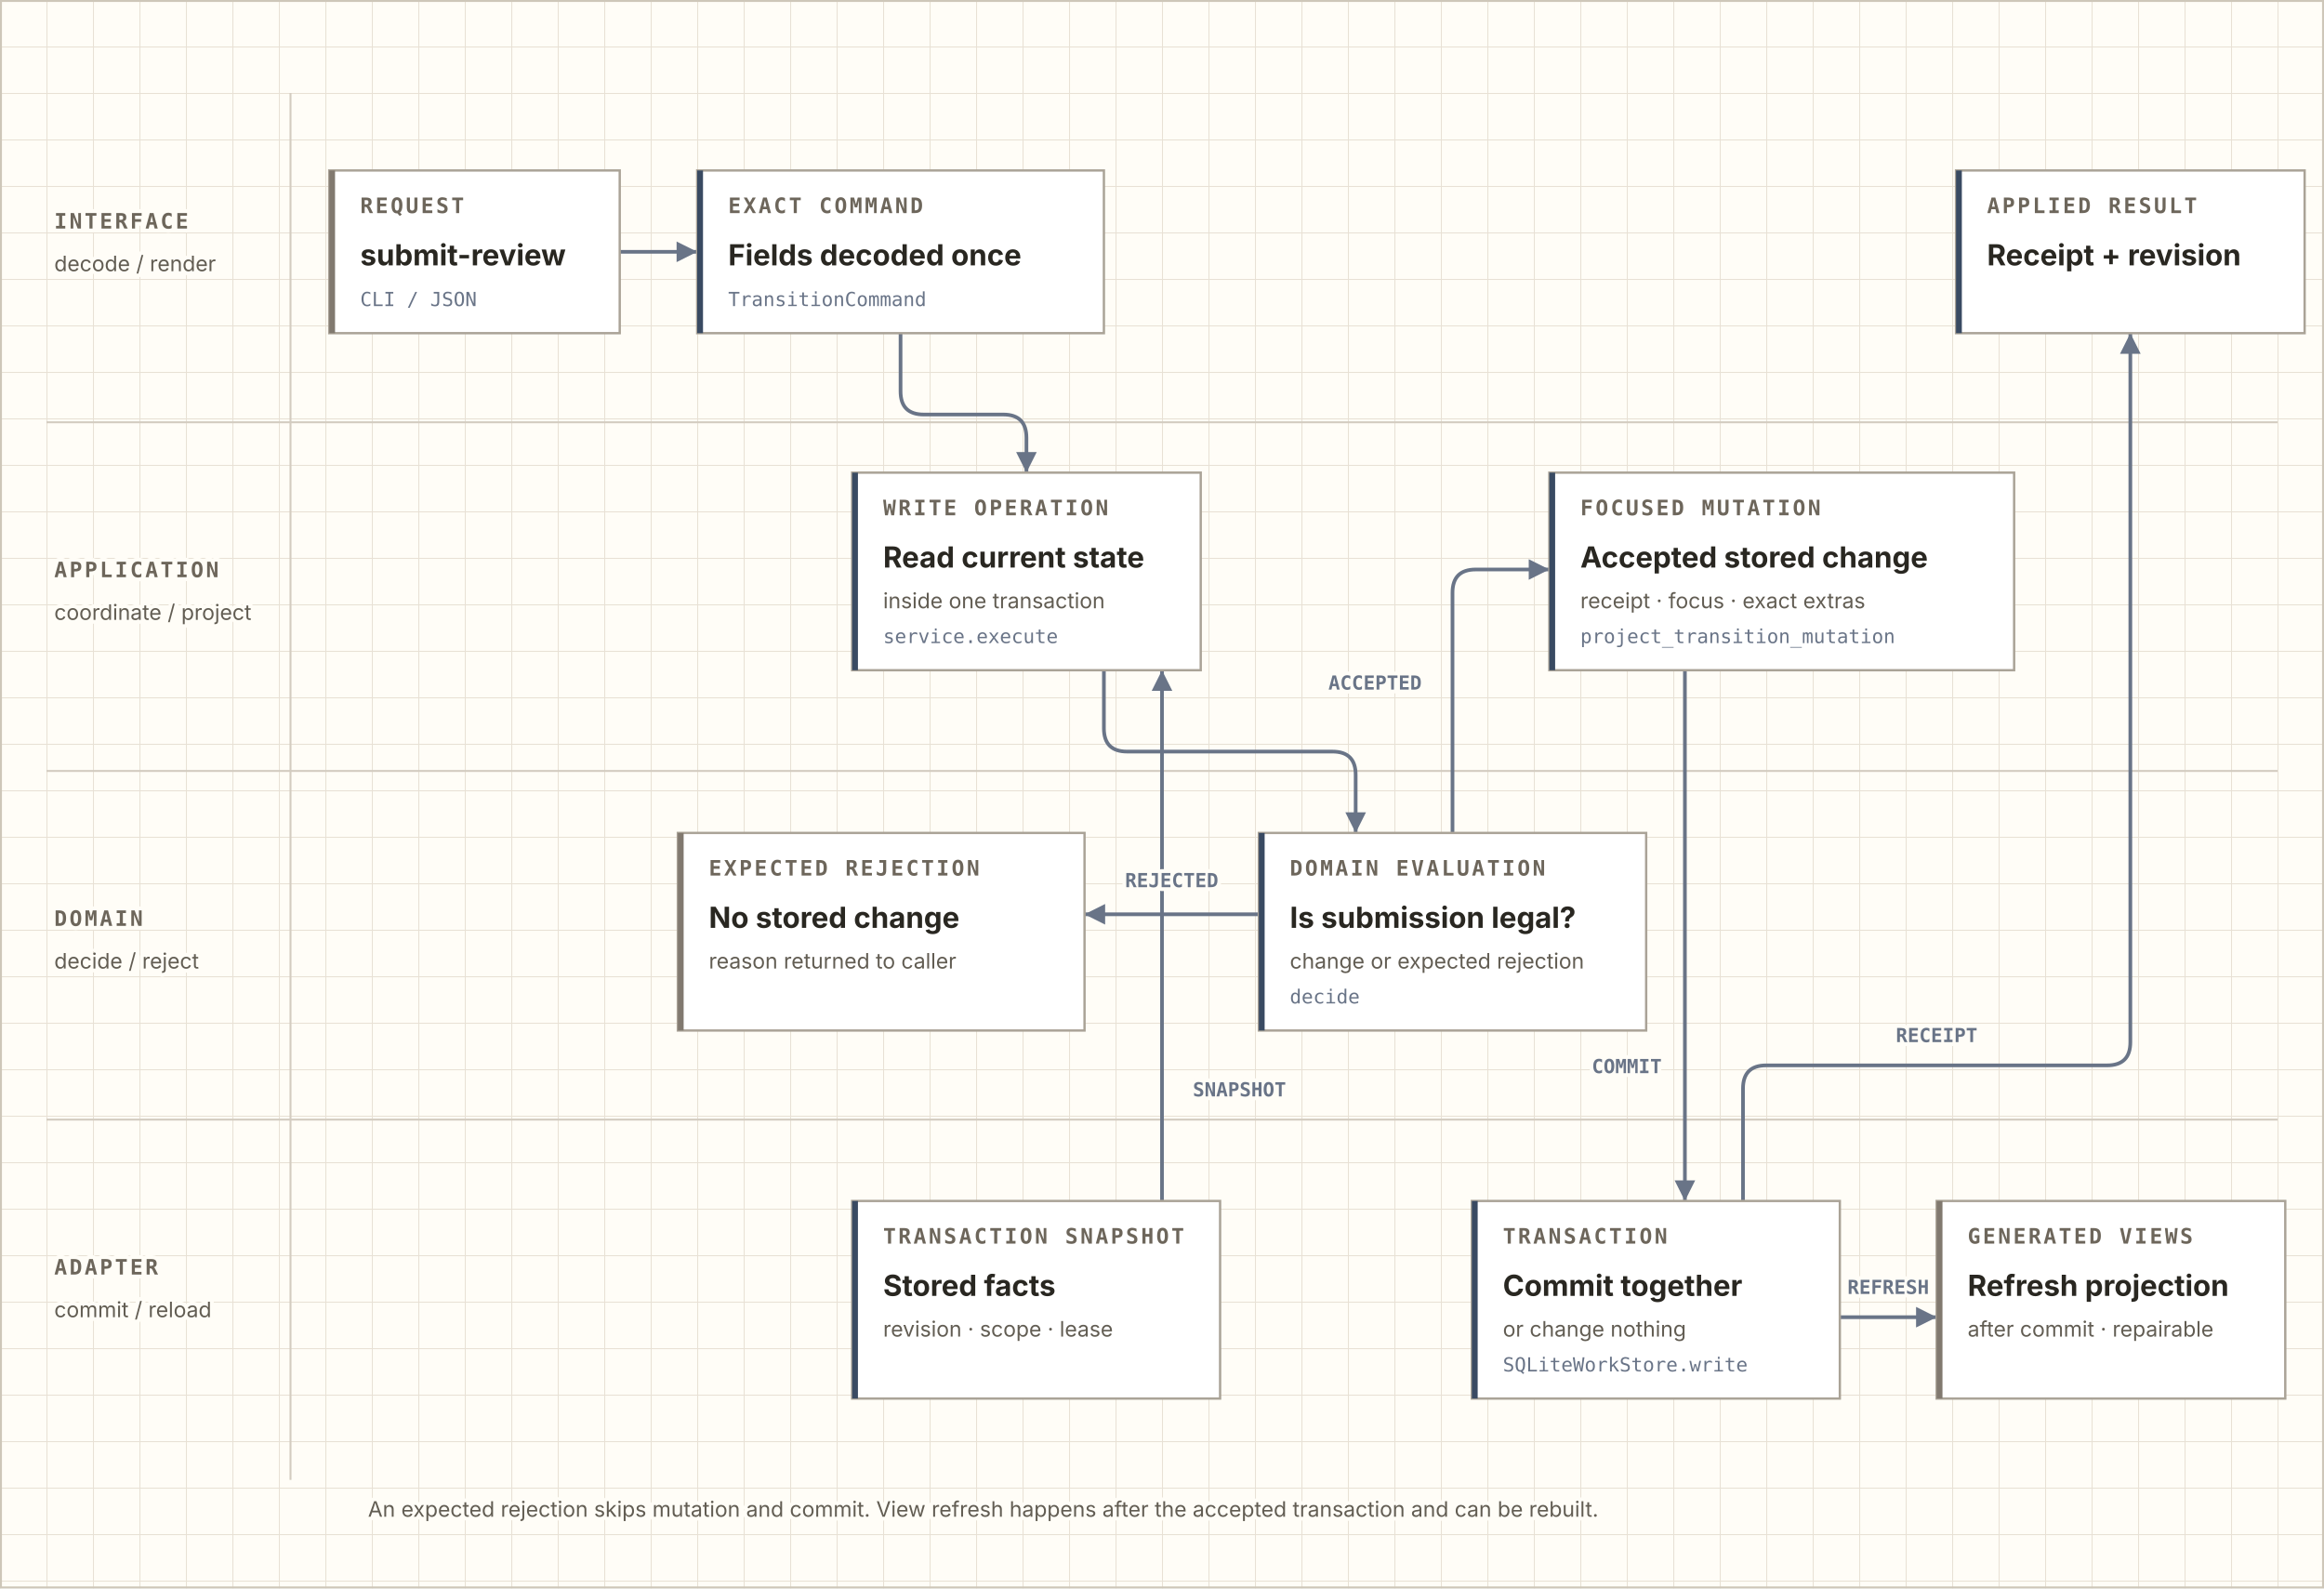
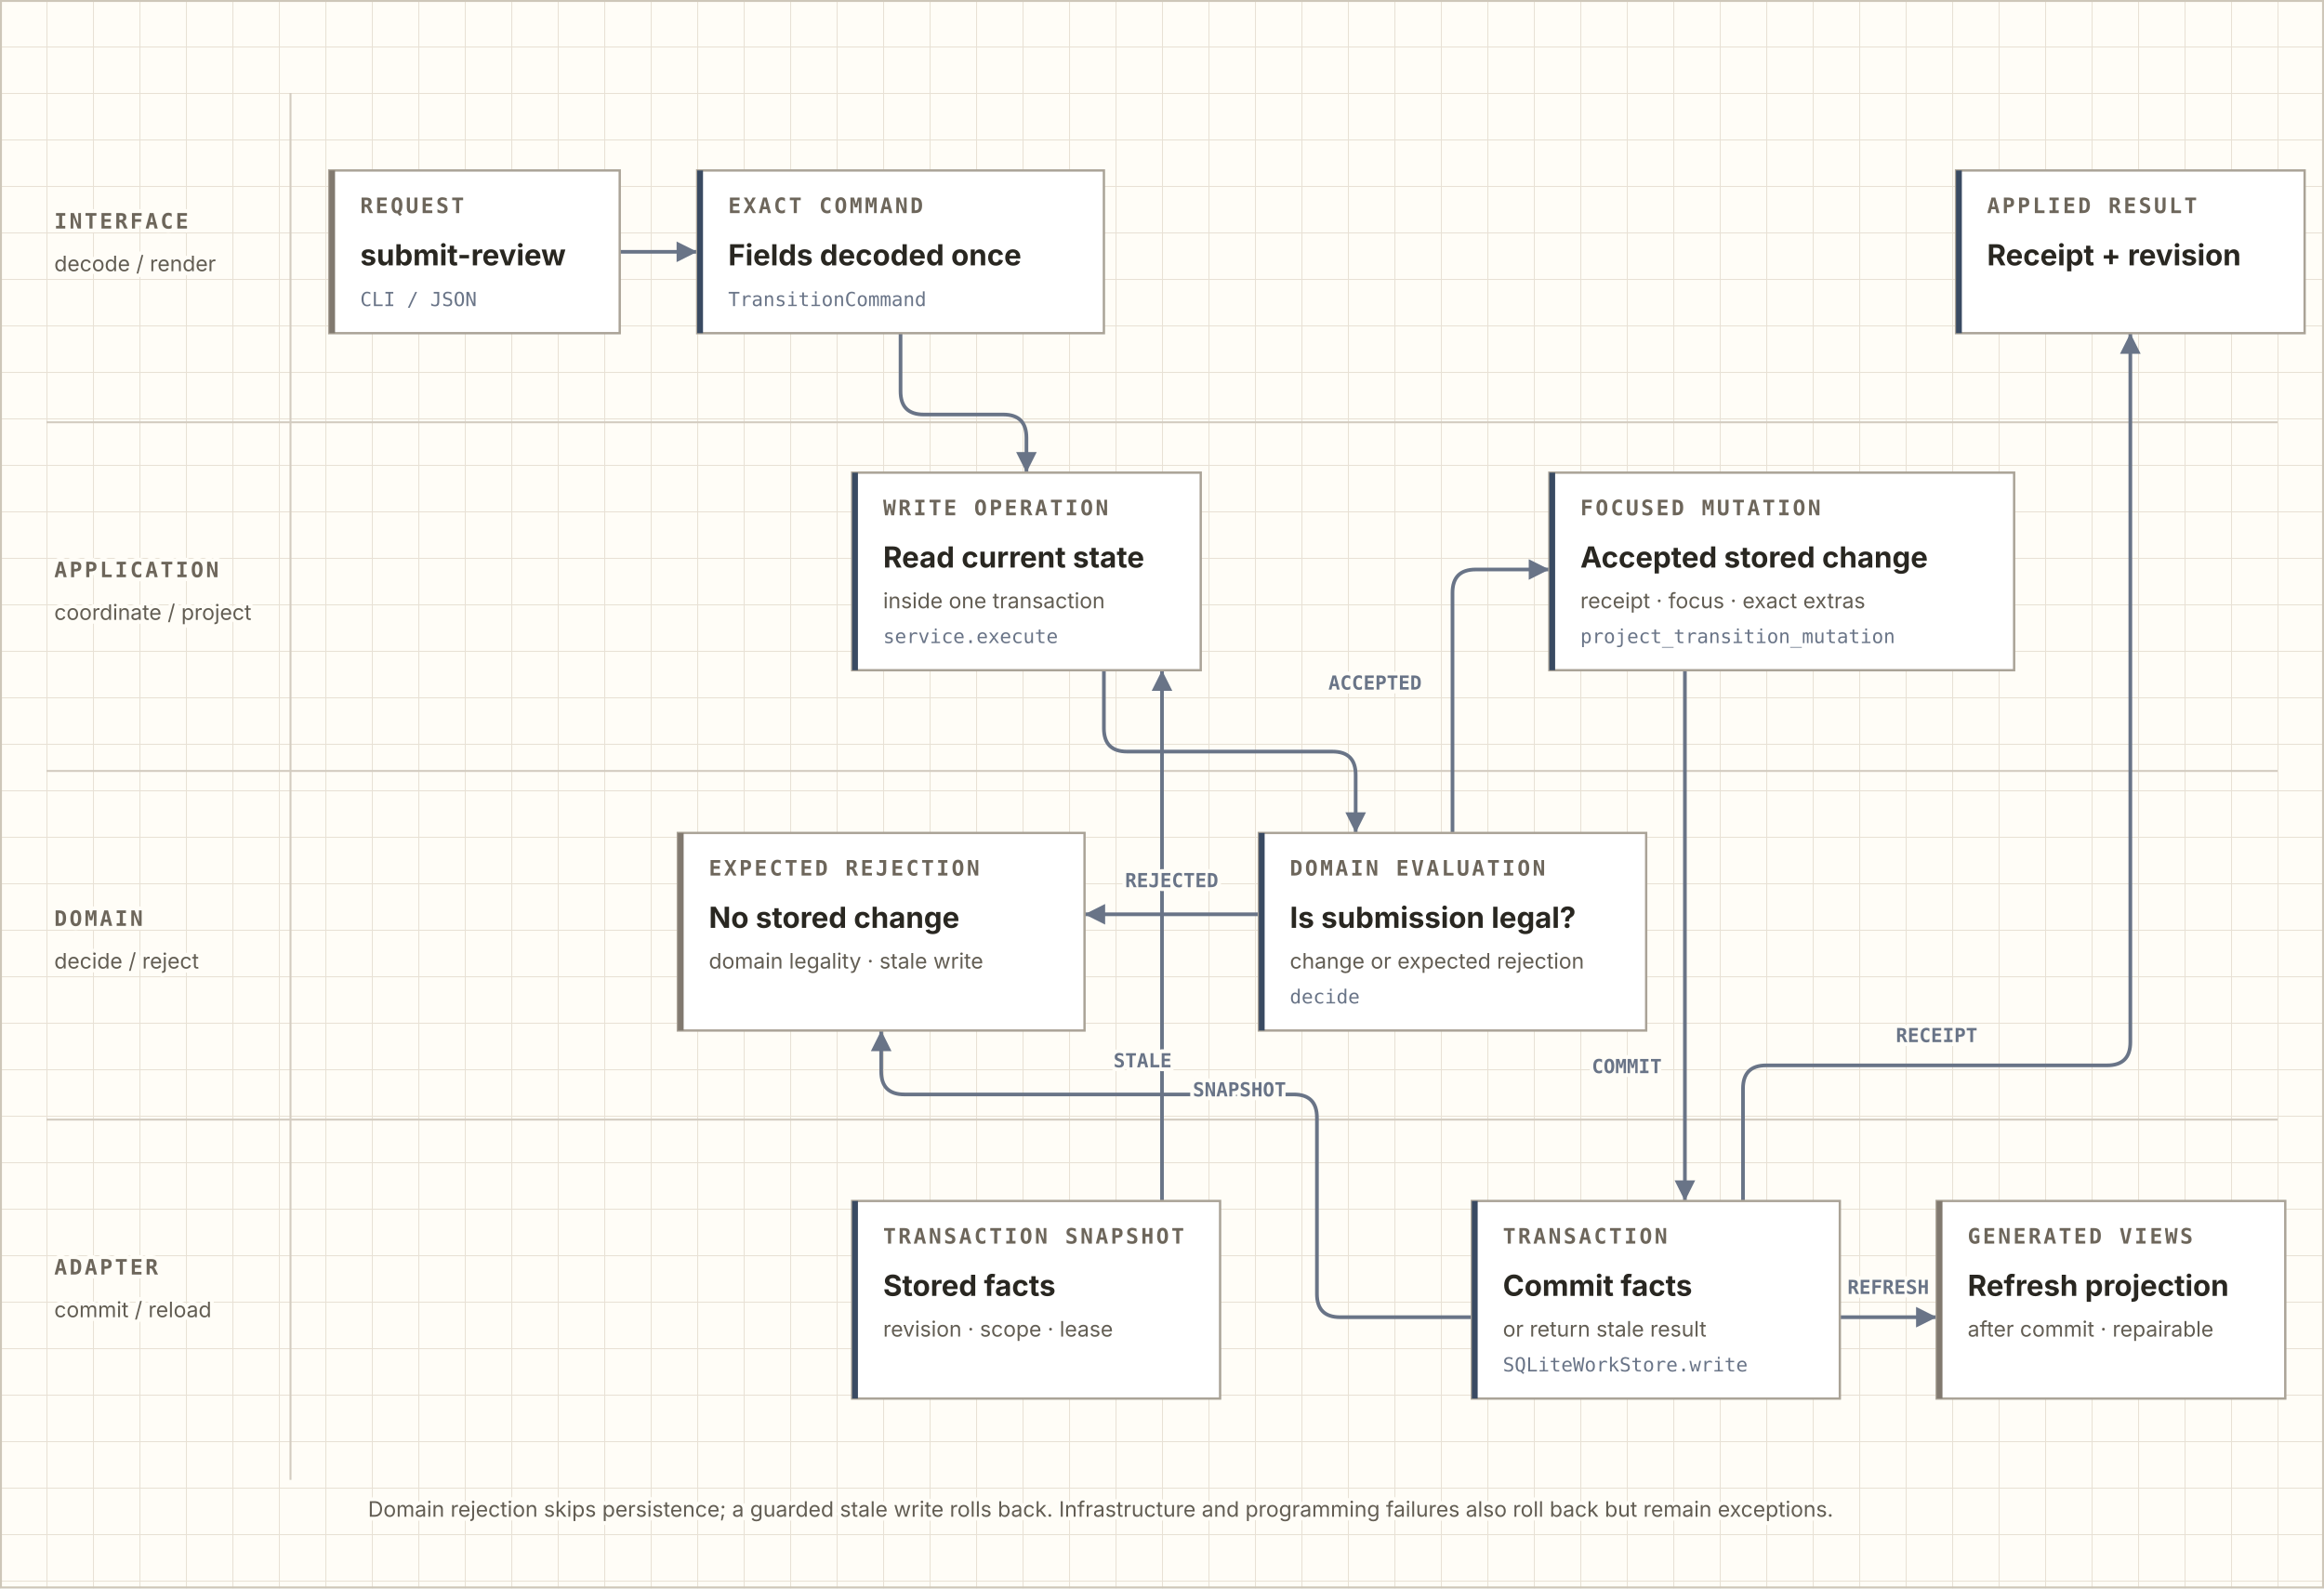
<svg xmlns="http://www.w3.org/2000/svg" role="img" aria-labelledby="title description" viewBox="0 0 1200 820">
  <defs>
    <pattern id="grid" width="24" height="24" patternUnits="userSpaceOnUse">
      <path d="M24 0H0V24" fill="none" stroke="#e8e1d5" stroke-width="1" />
    </pattern>
    <marker id="arrow" viewBox="0 0 10 10" refX="9" refY="5" markerWidth="7" markerHeight="7" orient="auto">
      <path d="M1 1L9 5L1 9Z" fill="#697487" />
    </marker>
    <style>
      text { font-family: ui-sans-serif, system-ui, -apple-system, BlinkMacSystemFont, "Segoe UI", sans-serif; fill: #292721; }
      .section-label, .box-label, .box-meta, .connector-label, .note-meta { font-family: ui-monospace, SFMono-Regular, Menlo, monospace; }
      .section-label, .box-label { font-size: 11px; font-weight: 700; letter-spacing: 0.11em; fill: #6d665b; }
      .section-subtitle { font-size: 11px; fill: #625d53; }
      .guide { stroke: #d3ccc0; stroke-width: 1; }
      .connector { fill: none; stroke: #697487; stroke-width: 1.9; stroke-linecap: round; }
      .connector-label { font-size: 10px; font-weight: 700; fill: #697487; }
      .box { fill: #fff; stroke: #aaa397; stroke-width: 1.2; }
      .box-title { font-size: 15px; font-weight: 700; }
      .box-body { font-size: 11px; fill: #625d53; }
      .box-meta { font-size: 10px; fill: #697487; }
      .note { fill: #625d53; }
      .note-meta { font-weight: 700; letter-spacing: 0.08em; fill: #6d665b; }
      .canvas-text { paint-order: stroke fill; stroke: #fffdf7; stroke-width: 4px; stroke-linejoin: round; }
    </style>
  </defs>
  <rect width="1200" height="820" fill="#fffdf7" />
  <rect width="1200" height="820" fill="url(#grid)" />
  <rect x="0.5" y="0.5" width="1199" height="819" fill="none" stroke="#cec7b9" />
  <line x1="150" y1="48" x2="150" y2="764" class="guide" />
  <line x1="24" y1="218" x2="1176" y2="218" class="guide" />
  <line x1="24" y1="398" x2="1176" y2="398" class="guide" />
  <line x1="24" y1="578" x2="1176" y2="578" class="guide" />
  <path d="M320 130L360 130" class="connector" marker-end="url(#arrow)" />
  <path d="M465 172L465 202Q465 214 477 214L518 214Q530 214 530 226L530 244" class="connector" marker-end="url(#arrow)" />
  <path d="M600 620L600 346" class="connector" marker-end="url(#arrow)" />
  <path d="M570 346L570 376Q570 388 582 388L688 388Q700 388 700 400L700 430" class="connector" marker-end="url(#arrow)" />
  <path d="M650 472L560 472" class="connector" marker-end="url(#arrow)" />
  <path d="M750 430L750 306Q750 294 762 294L800 294" class="connector" marker-end="url(#arrow)" />
  <path d="M870 346L870 620" class="connector" marker-end="url(#arrow)" />
+   <path d="M760 680L692 680Q680 680 680 668L680 577Q680 565 668 565L467 565Q455 565 455 553L455 532" class="connector" marker-end="url(#arrow)" />
  <path d="M900 620L900 562Q900 550 912 550L1088 550Q1100 550 1100 538L1100 172" class="connector" marker-end="url(#arrow)" />
  <path d="M950 680L1000 680" class="connector" marker-end="url(#arrow)" />
  <rect x="170" y="88" width="150" height="84" class="box" />
  <rect x="170" y="88" width="3" height="84" fill="#81796f" />
  <rect x="360" y="88" width="210" height="84" class="box" />
  <rect x="360" y="88" width="3" height="84" fill="#394a62" />
  <rect x="1010" y="88" width="180" height="84" class="box" />
  <rect x="1010" y="88" width="3" height="84" fill="#394a62" />
  <rect x="440" y="244" width="180" height="102" class="box" />
  <rect x="440" y="244" width="3" height="102" fill="#394a62" />
  <rect x="800" y="244" width="240" height="102" class="box" />
  <rect x="800" y="244" width="3" height="102" fill="#394a62" />
  <rect x="350" y="430" width="210" height="102" class="box" />
  <rect x="350" y="430" width="3" height="102" fill="#81796f" />
  <rect x="650" y="430" width="200" height="102" class="box" />
  <rect x="650" y="430" width="3" height="102" fill="#394a62" />
  <rect x="440" y="620" width="190" height="102" class="box" />
  <rect x="440" y="620" width="3" height="102" fill="#394a62" />
  <rect x="760" y="620" width="190" height="102" class="box" />
  <rect x="760" y="620" width="3" height="102" fill="#394a62" />
  <rect x="1000" y="620" width="180" height="102" class="box" />
  <rect x="1000" y="620" width="3" height="102" fill="#81796f" />
  <text x="28" y="118" class="section-label canvas-text">INTERFACE</text>
  <text x="28" y="140" class="section-subtitle canvas-text">decode / render</text>
  <text x="28" y="298" class="section-label canvas-text">APPLICATION</text>
  <text x="28" y="320" class="section-subtitle canvas-text">coordinate / project</text>
  <text x="28" y="478" class="section-label canvas-text">DOMAIN</text>
  <text x="28" y="500" class="section-subtitle canvas-text">decide / reject</text>
  <text x="28" y="658" class="section-label canvas-text">ADAPTER</text>
  <text x="28" y="680" class="section-subtitle canvas-text">commit / reload</text>
  <text x="640" y="566" text-anchor="middle" class="connector-label canvas-text">SNAPSHOT</text>
  <text x="605" y="458" text-anchor="middle" class="connector-label canvas-text">REJECTED</text>
  <text x="710" y="356" text-anchor="middle" class="connector-label canvas-text">ACCEPTED</text>
  <text x="840" y="554" text-anchor="middle" class="connector-label canvas-text">COMMIT</text>
+   <text x="590" y="551" text-anchor="middle" class="connector-label canvas-text">STALE</text>
  <text x="1000" y="538" text-anchor="middle" class="connector-label canvas-text">RECEIPT</text>
  <text x="975" y="668" text-anchor="middle" class="connector-label canvas-text">REFRESH</text>
  <text x="186" y="110" class="box-label">REQUEST</text>
  <text x="186" y="137" class="box-title">submit-review</text>
  <text x="186" y="158" class="box-meta">CLI / JSON</text>
  <text x="376" y="110" class="box-label">EXACT COMMAND</text>
  <text x="376" y="137" class="box-title">Fields decoded once</text>
  <text x="376" y="158" class="box-meta">TransitionCommand</text>
  <text x="1026" y="110" class="box-label">APPLIED RESULT</text>
  <text x="1026" y="137" class="box-title">Receipt + revision</text>
  <text x="456" y="266" class="box-label">WRITE OPERATION</text>
  <text x="456" y="293" class="box-title">Read current state</text>
  <text x="456" y="314" class="box-body">inside one transaction</text>
  <text x="456" y="332" class="box-meta">service.execute</text>
  <text x="816" y="266" class="box-label">FOCUSED MUTATION</text>
  <text x="816" y="293" class="box-title">Accepted stored change</text>
  <text x="816" y="314" class="box-body">receipt · focus · exact extras</text>
  <text x="816" y="332" class="box-meta">project_transition_mutation</text>
  <text x="366" y="452" class="box-label">EXPECTED REJECTION</text>
  <text x="366" y="479" class="box-title">No stored change</text>
-   <text x="366" y="500" class="box-body">reason returned to caller</text>
+   <text x="366" y="500" class="box-body">domain legality · stale write</text>
  <text x="666" y="452" class="box-label">DOMAIN EVALUATION</text>
  <text x="666" y="479" class="box-title">Is submission legal?</text>
  <text x="666" y="500" class="box-body">change or expected rejection</text>
  <text x="666" y="518" class="box-meta">decide</text>
  <text x="456" y="642" class="box-label">TRANSACTION SNAPSHOT</text>
  <text x="456" y="669" class="box-title">Stored facts</text>
  <text x="456" y="690" class="box-body">revision · scope · lease</text>
  <text x="776" y="642" class="box-label">TRANSACTION</text>
-   <text x="776" y="669" class="box-title">Commit together</text>
-   <text x="776" y="690" class="box-body">or change nothing</text>
+   <text x="776" y="669" class="box-title">Commit facts</text>
+   <text x="776" y="690" class="box-body">or return stale result</text>
  <text x="776" y="708" class="box-meta">SQLiteWorkStore.write</text>
  <text x="1016" y="642" class="box-label">GENERATED VIEWS</text>
  <text x="1016" y="669" class="box-title">Refresh projection</text>
  <text x="1016" y="690" class="box-body">after commit · repairable</text>
-   <text x="190" y="783" text-anchor="start" font-size="11" class="note canvas-text">An expected rejection skips mutation and commit. View refresh happens after the accepted transaction and can be rebuilt.</text>
+   <text x="190" y="783" text-anchor="start" font-size="11" class="note canvas-text">Domain rejection skips persistence; a guarded stale write rolls back. Infrastructure and programming failures also roll back but remain exceptions.</text>
</svg>
